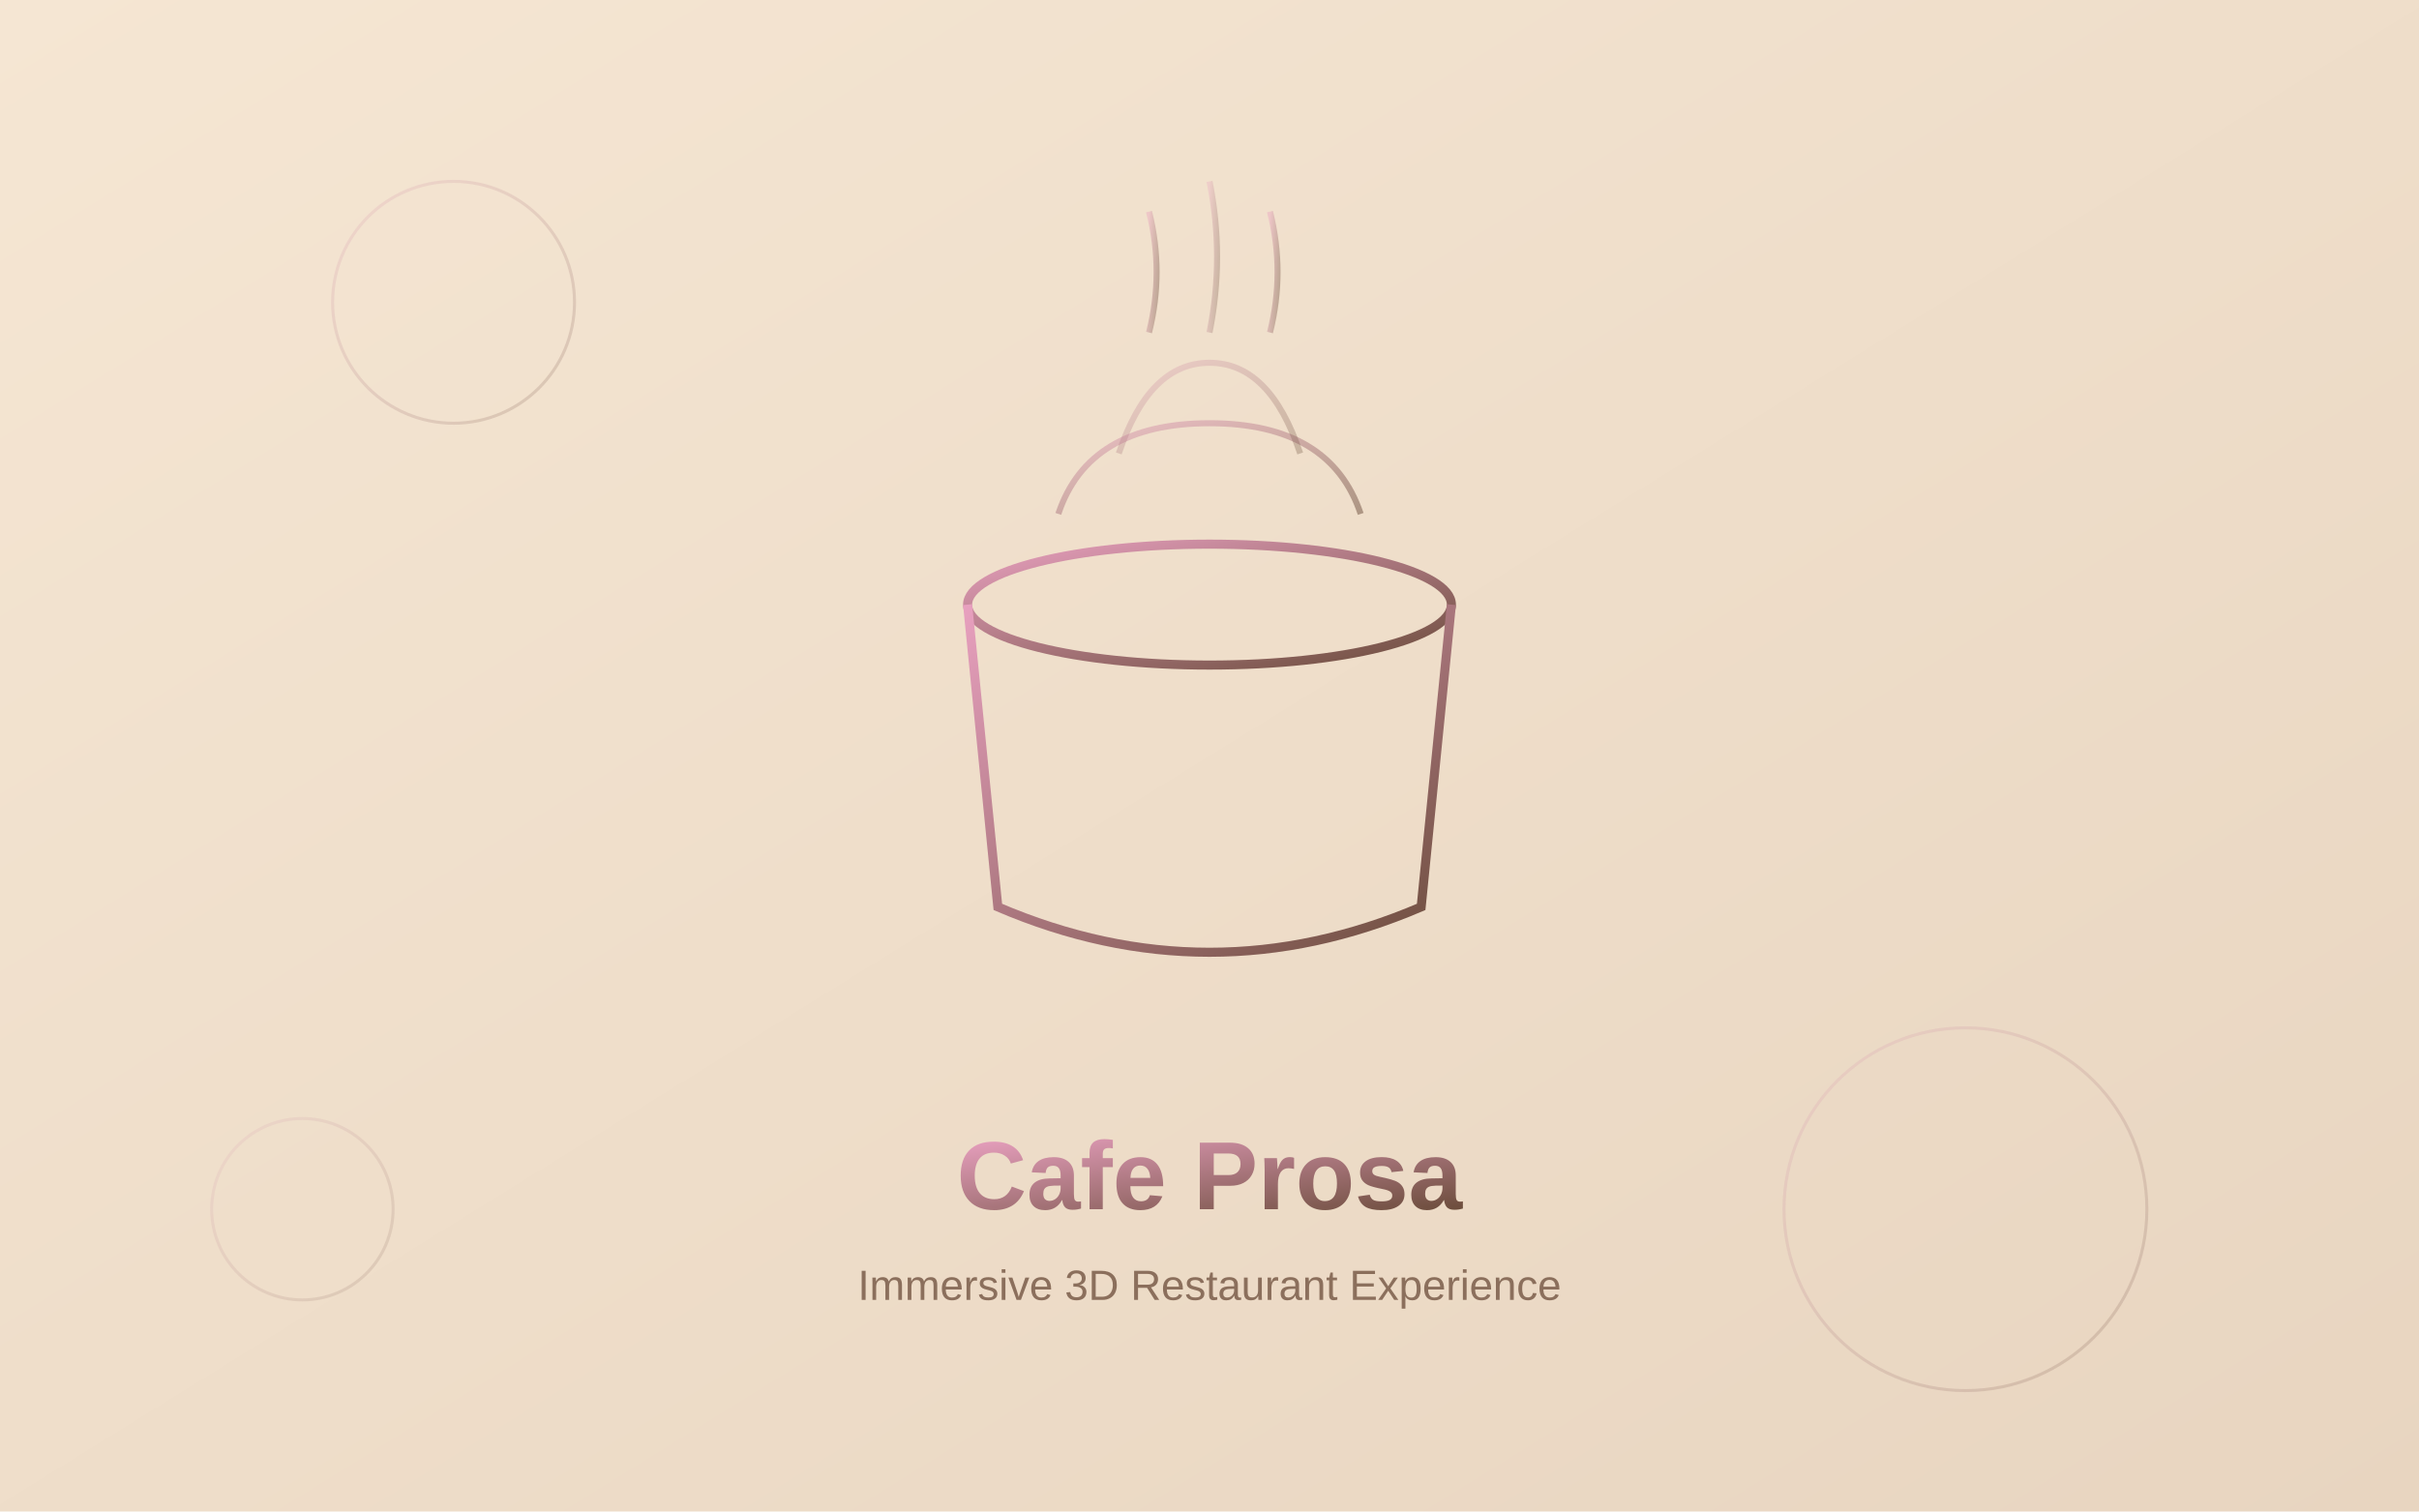
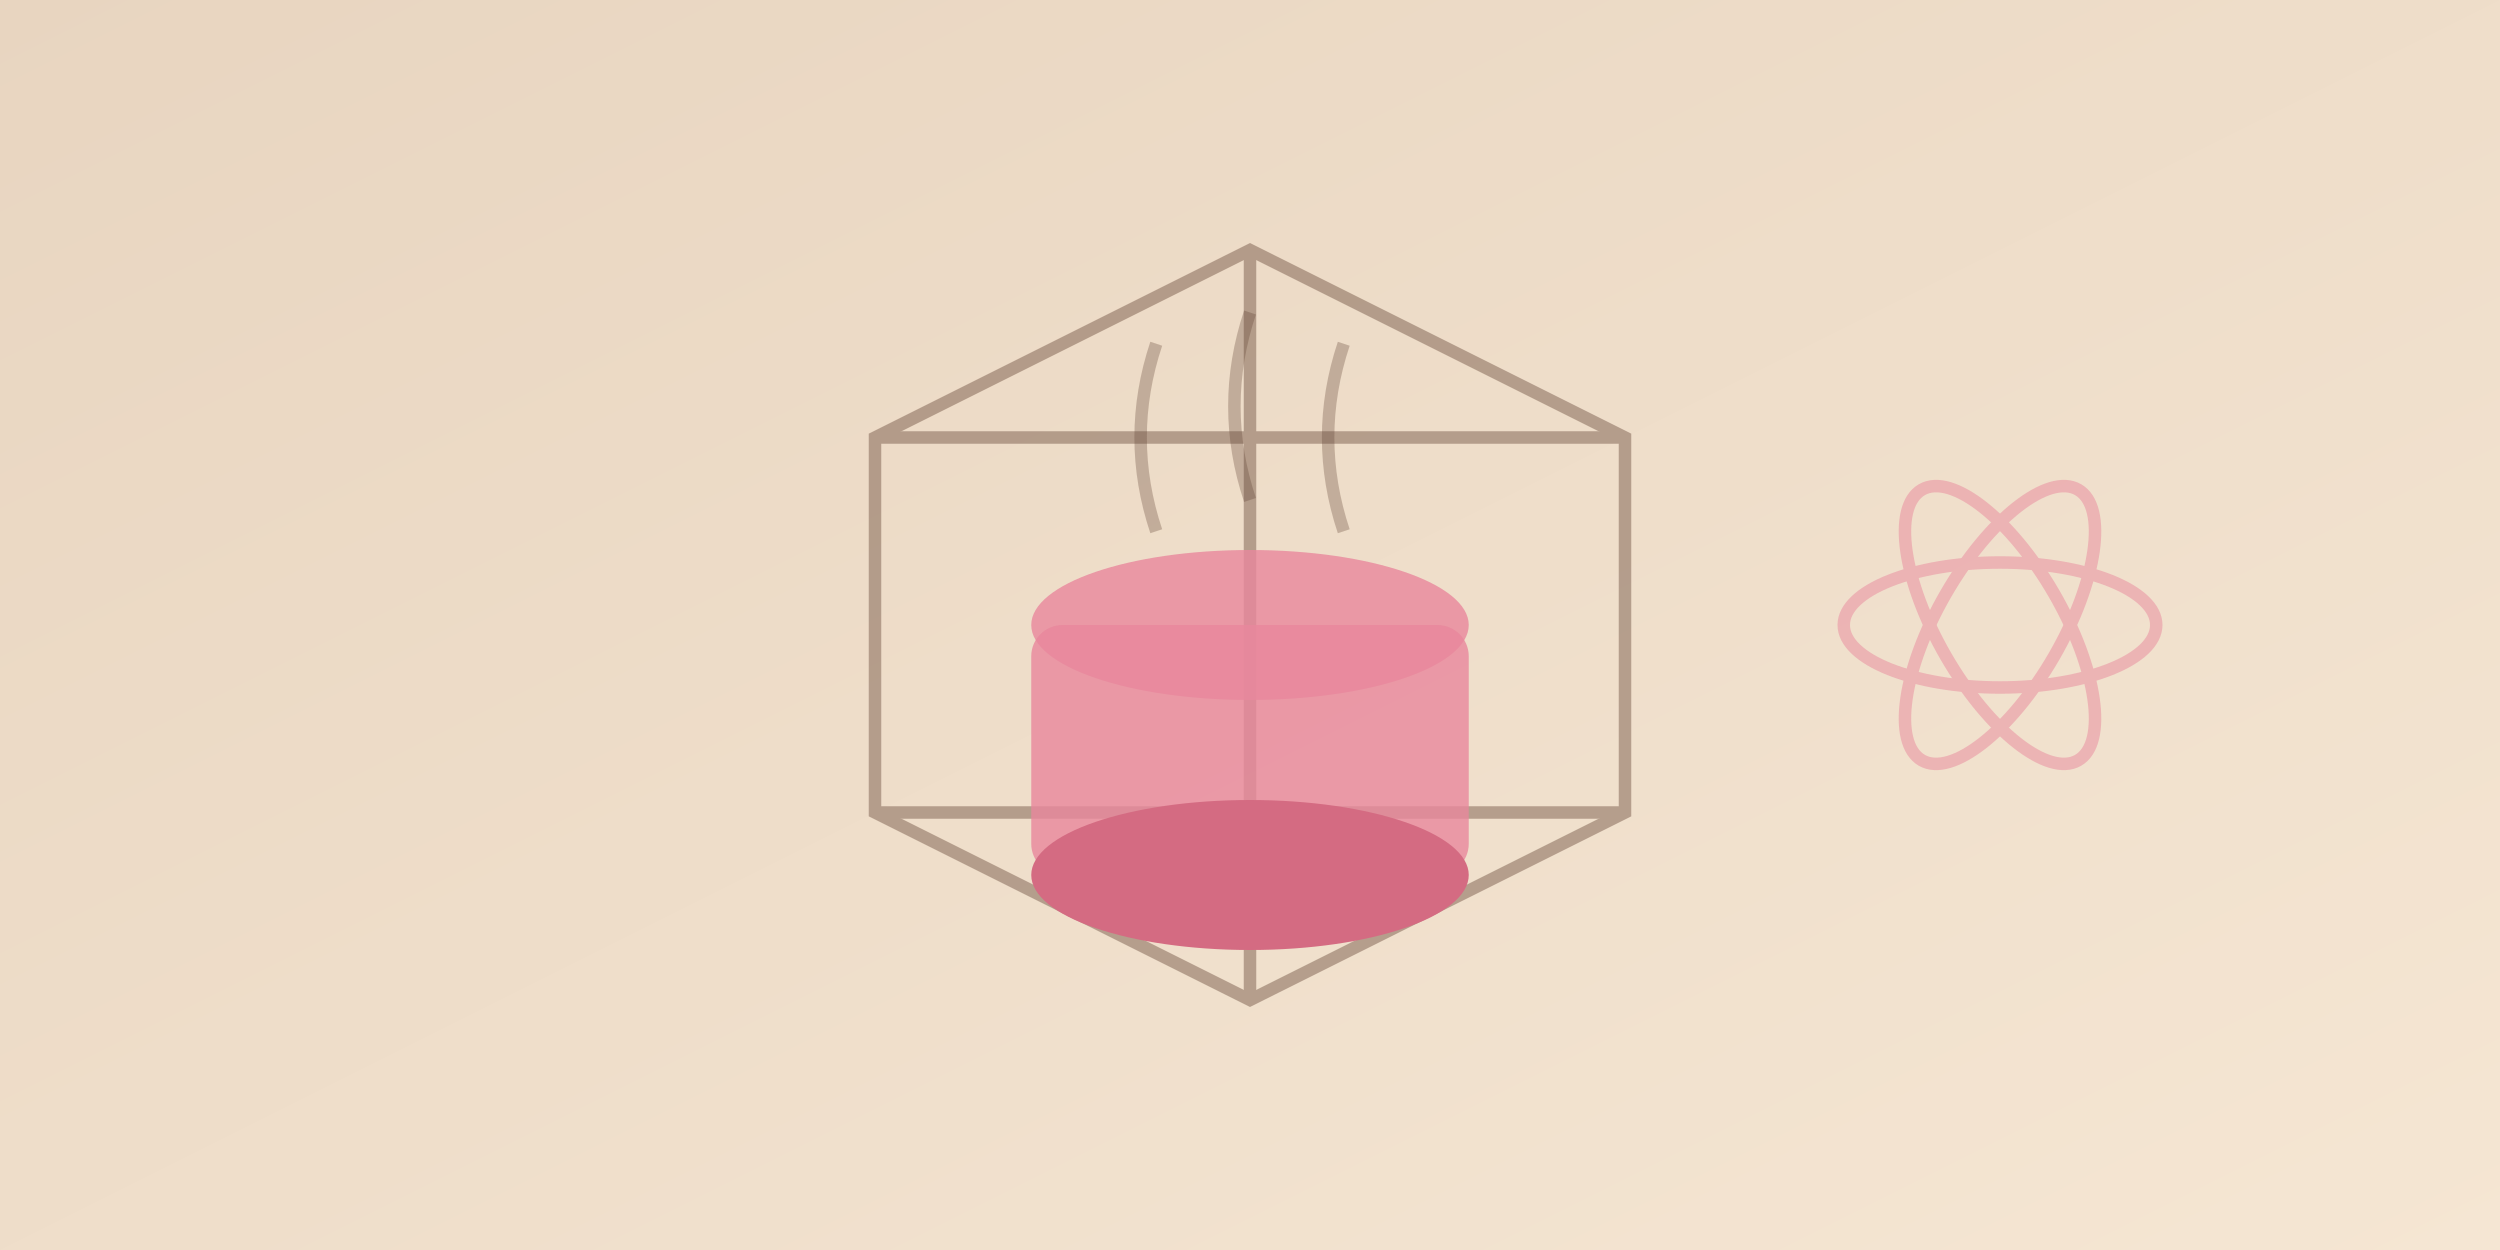
- <svg xmlns="http://www.w3.org/2000/svg" viewBox="0 0 800 500">
+ <svg xmlns="http://www.w3.org/2000/svg" viewBox="0 0 400 200">
  <defs>
    <linearGradient id="bg" x1="0%" y1="0%" x2="100%" y2="100%">
-       <stop offset="0%" style="stop-color:#F5E6D3" />
-       <stop offset="100%" style="stop-color:#E8D5C0" />
+       <stop offset="0%" style="stop-color:#E8D5C0;stop-opacity:1" />
+       <stop offset="100%" style="stop-color:#F5E6D3;stop-opacity:1" />
    </linearGradient>
    <linearGradient id="accent" x1="0%" y1="0%" x2="100%" y2="100%">
-       <stop offset="0%" style="stop-color:#E8A0BF" />
-       <stop offset="100%" style="stop-color:#6B4C3B" />
+       <stop offset="0%" style="stop-color:#5C3D2E;stop-opacity:1" />
+       <stop offset="100%" style="stop-color:#E8879C;stop-opacity:1" />
    </linearGradient>
  </defs>
-   <rect width="800" height="500" fill="url(#bg)" />
-   <g transform="translate(400,200)">
-     <ellipse cx="0" cy="0" rx="80" ry="20" fill="none" stroke="url(#accent)" stroke-width="3" />
-     <path d="M-80,0 L-70,100 Q0,130 70,100 L80,0" fill="none" stroke="url(#accent)" stroke-width="3" />
-     <path d="M-50,-30 Q-40,-60 0,-60 Q40,-60 50,-30" fill="none" stroke="url(#accent)" stroke-width="2" opacity="0.5" />
-     <path d="M-30,-50 Q-20,-80 0,-80 Q20,-80 30,-50" fill="none" stroke="url(#accent)" stroke-width="2" opacity="0.3" />
-     <path d="M-20,-90 Q-15,-110 -20,-130" fill="none" stroke="url(#accent)" stroke-width="2" opacity="0.4" />
-     <path d="M0,-90 Q5,-115 0,-140" fill="none" stroke="url(#accent)" stroke-width="2" opacity="0.3" />
-     <path d="M20,-90 Q25,-110 20,-130" fill="none" stroke="url(#accent)" stroke-width="2" opacity="0.4" />
+   <rect width="400" height="200" fill="url(#bg)" />
+   <g stroke="#5C3D2E" stroke-width="2" fill="none" opacity="0.4">
+     <polygon points="200,40 260,70 260,130 200,160 140,130 140,70" />
+     <line x1="200" y1="40" x2="200" y2="160" />
+     <line x1="140" y1="70" x2="260" y2="70" />
+     <line x1="140" y1="130" x2="260" y2="130" />
  </g>
-   <circle cx="150" cy="100" r="40" fill="none" stroke="url(#accent)" stroke-width="1" opacity="0.2" />
-   <circle cx="650" cy="400" r="60" fill="none" stroke="url(#accent)" stroke-width="1" opacity="0.2" />
-   <circle cx="100" cy="400" r="30" fill="none" stroke="url(#accent)" stroke-width="1" opacity="0.15" />
-   <text x="400" y="400" font-family="Arial, sans-serif" font-size="32" font-weight="bold" fill="url(#accent)" text-anchor="middle">Cafe Prosa</text>
-   <text x="400" y="430" font-family="Arial, sans-serif" font-size="14" fill="#8B6F5C" text-anchor="middle">Immersive 3D Restaurant Experience</text>
+   <ellipse cx="200" cy="100" rx="35" ry="12" fill="#E8879C" opacity="0.8" />
+   <rect x="165" y="100" width="70" height="40" fill="#E8879C" opacity="0.8" rx="5" />
+   <ellipse cx="200" cy="140" rx="35" ry="12" fill="#D46B82" />
+   <g stroke="#5C3D2E" stroke-width="2" fill="none" opacity="0.3">
+     <path d="M185,85 Q180,70 185,55" />
+     <path d="M200,80 Q195,65 200,50" />
+     <path d="M215,85 Q210,70 215,55" />
+   </g>
+   <g transform="translate(320, 100)" opacity="0.5">
+     <ellipse rx="25" ry="10" fill="none" stroke="#E8879C" stroke-width="2" transform="rotate(0)" />
+     <ellipse rx="25" ry="10" fill="none" stroke="#E8879C" stroke-width="2" transform="rotate(60)" />
+     <ellipse rx="25" ry="10" fill="none" stroke="#E8879C" stroke-width="2" transform="rotate(120)" />
+   </g>
</svg>
